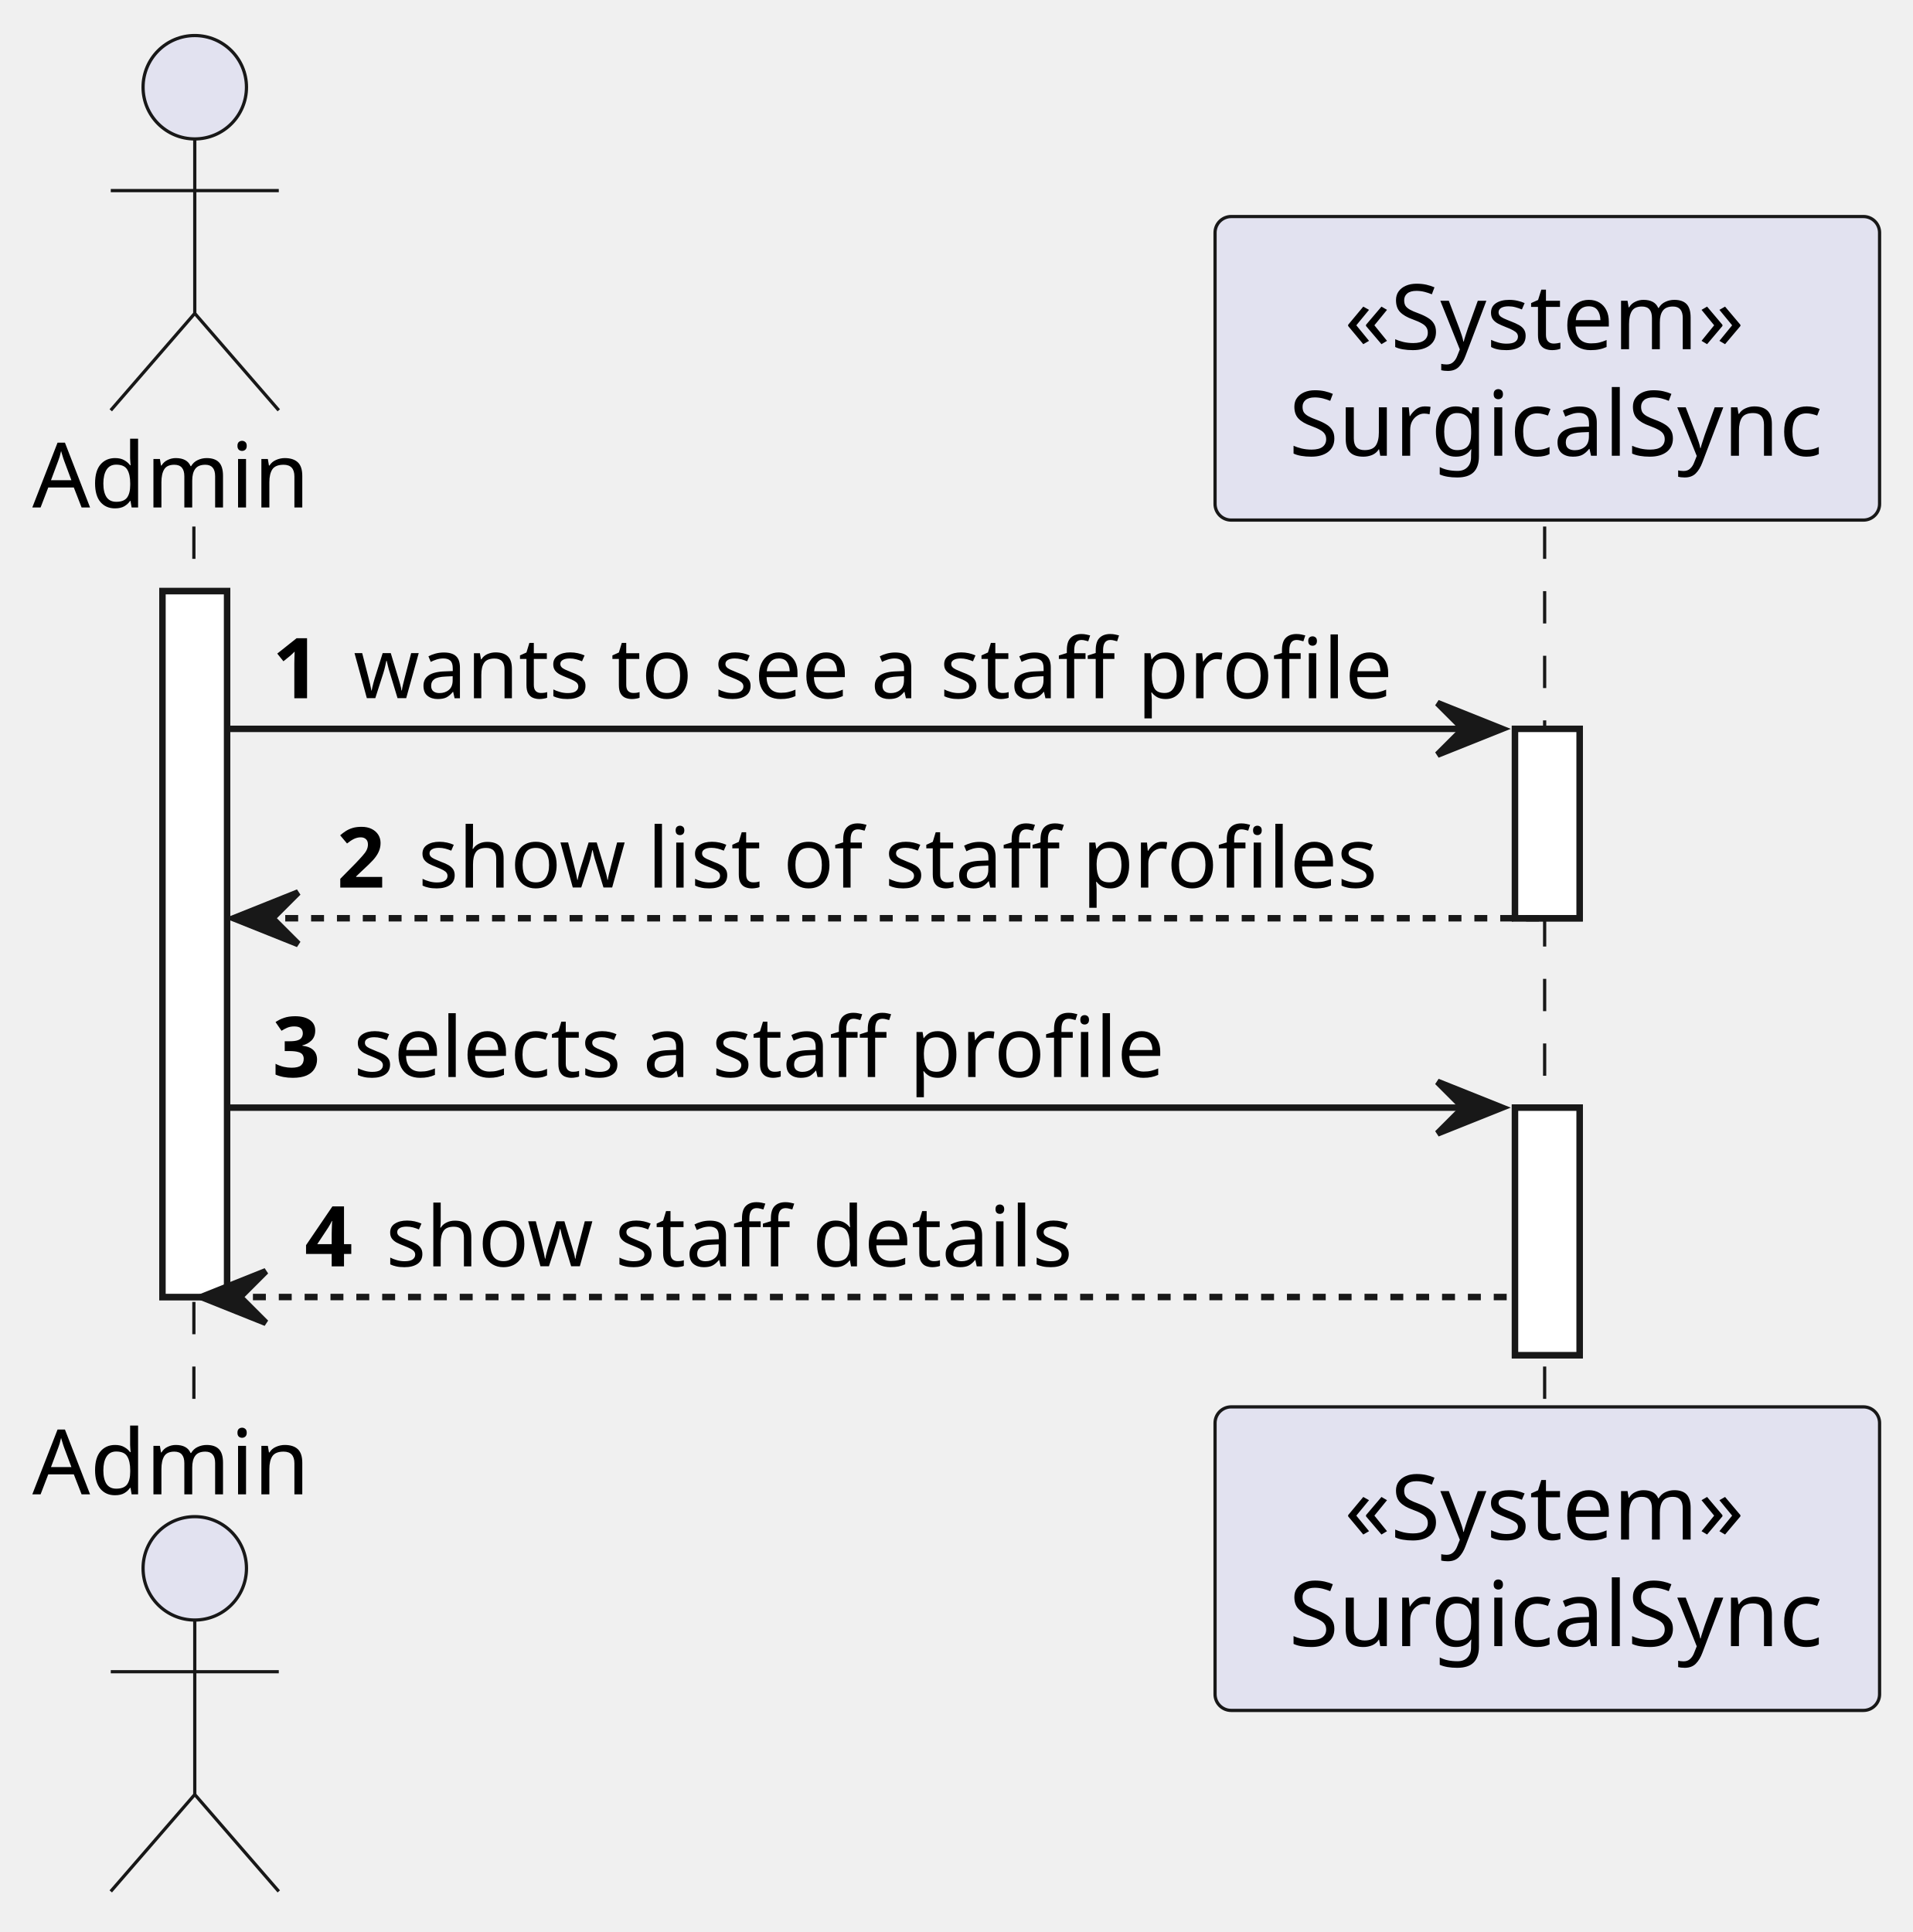
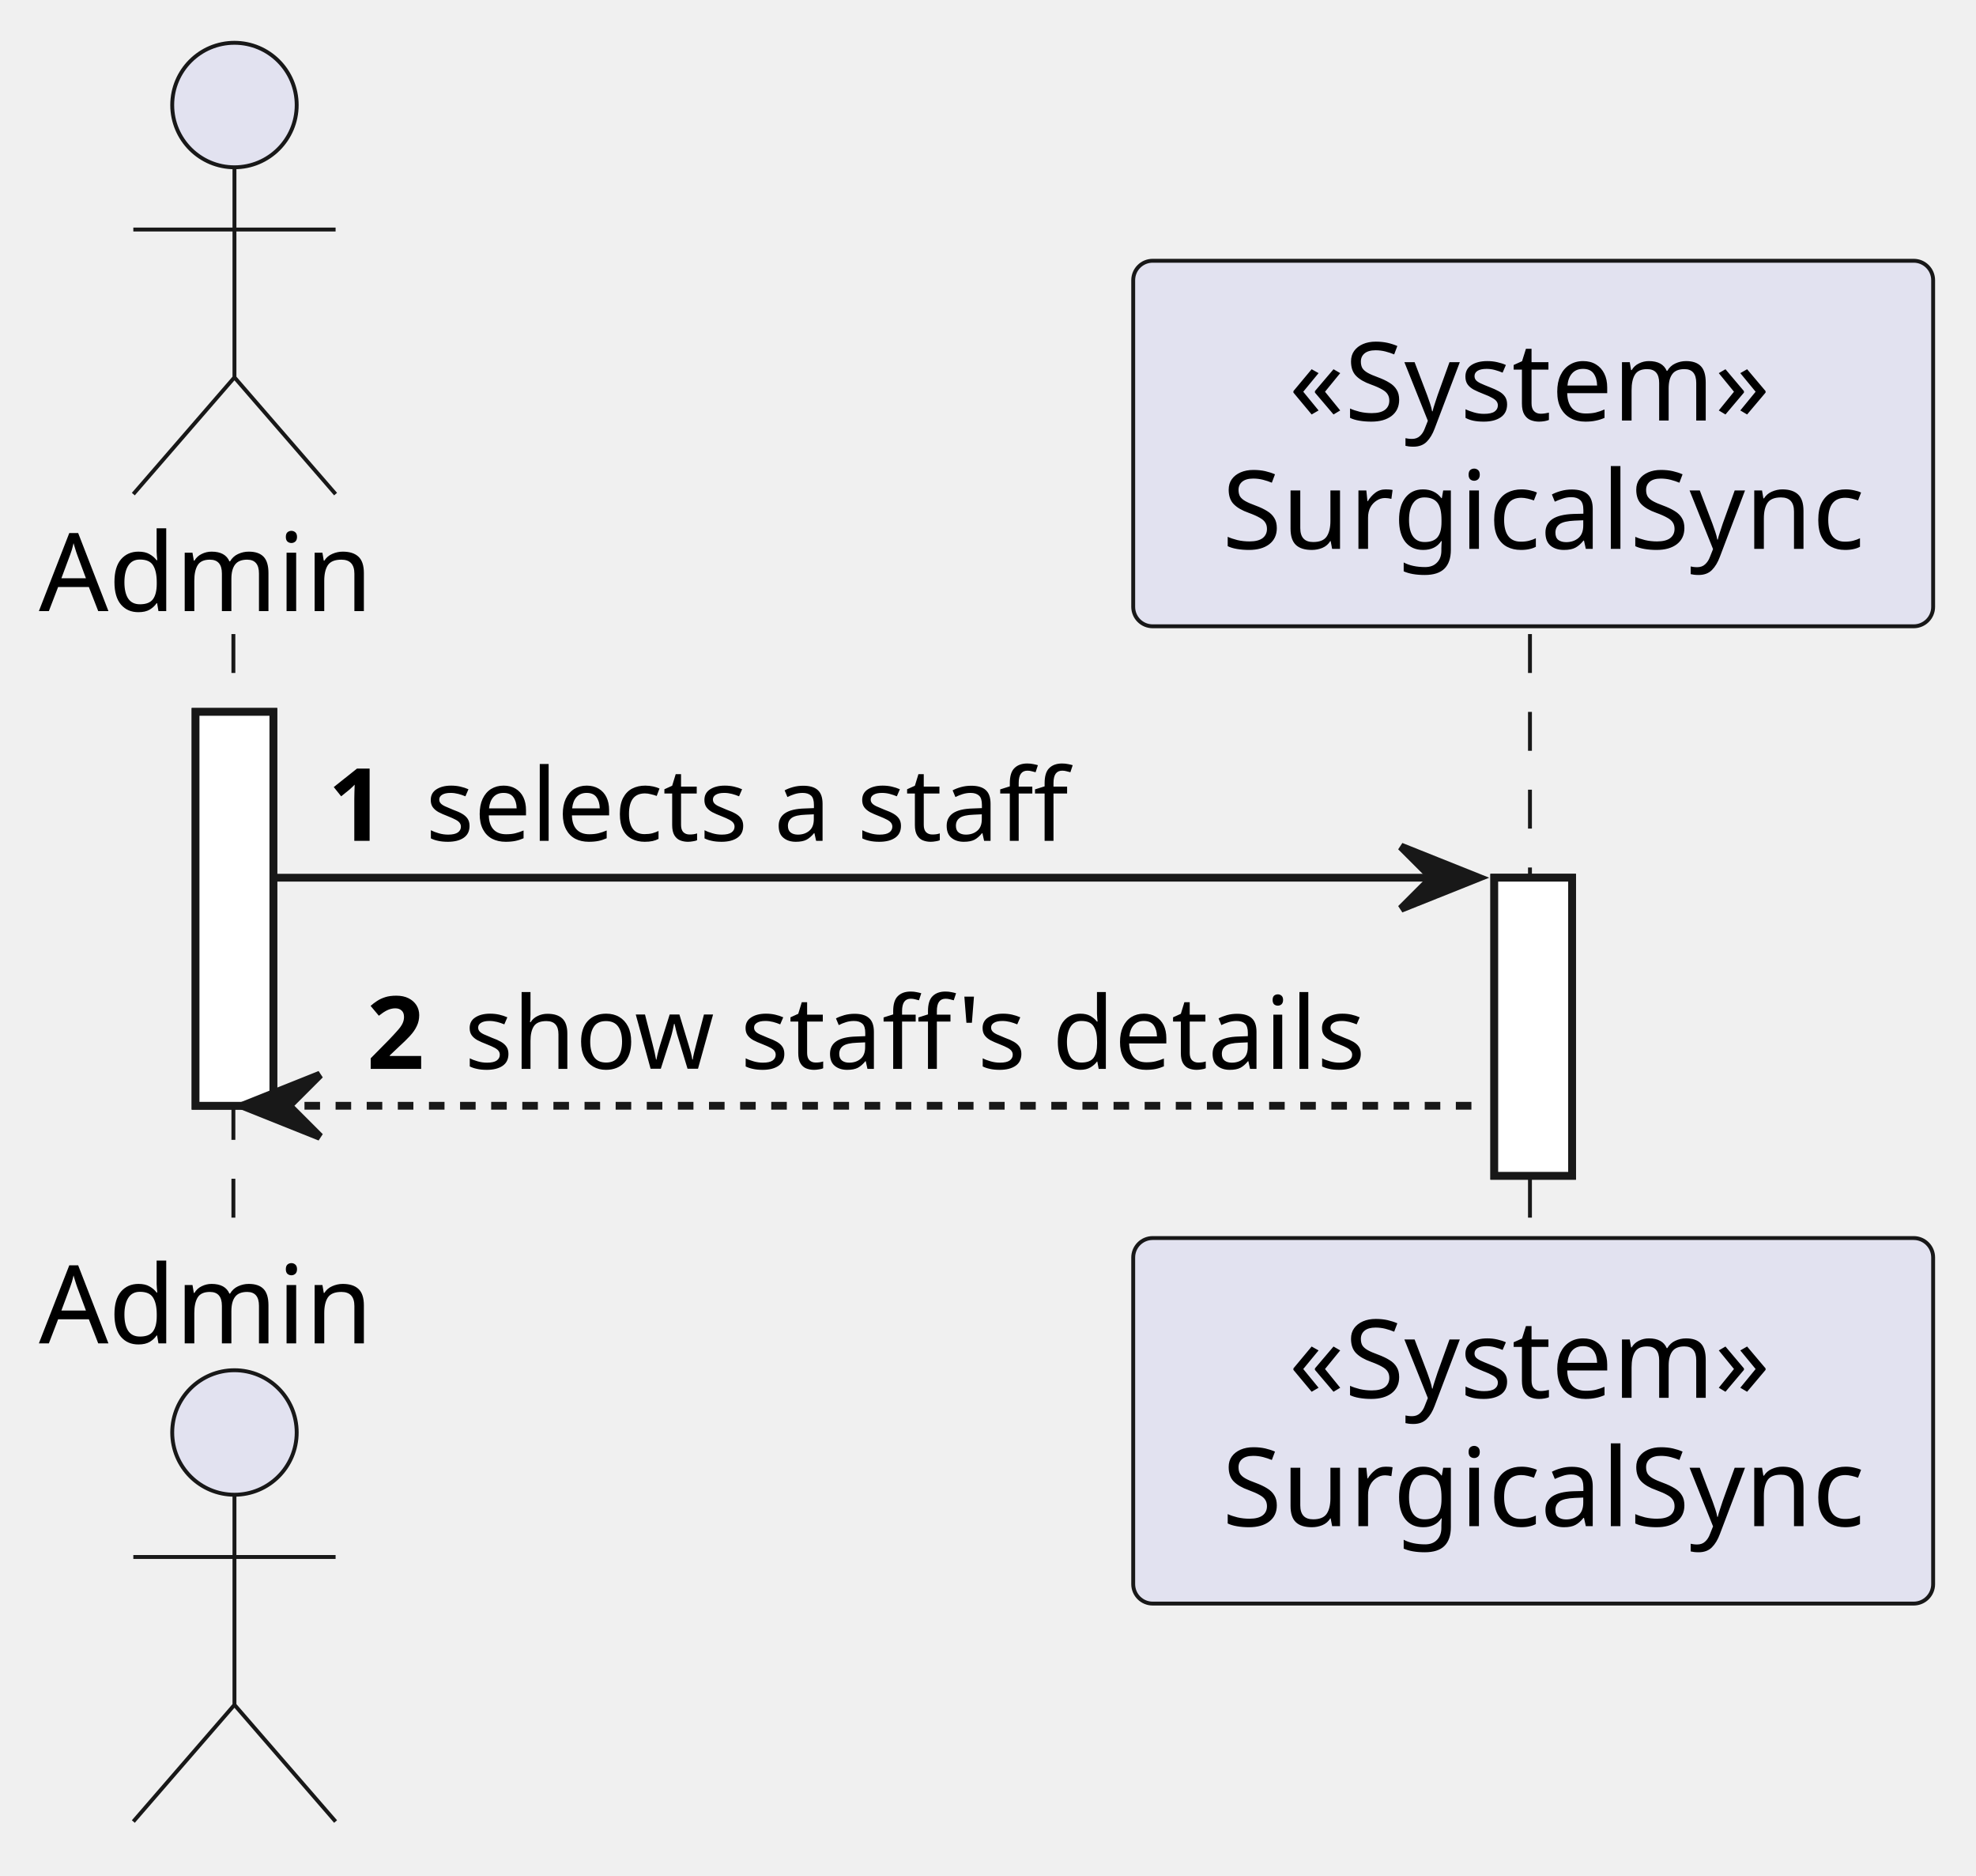
- <svg xmlns="http://www.w3.org/2000/svg" contentStyleType="text/css" height="299px" preserveAspectRatio="none" style="width:296px;height:299px;background:#FFFFFF;" version="1.1" viewBox="0 0 296 299" width="296px" zoomAndPan="magnify">
+ <svg xmlns="http://www.w3.org/2000/svg" contentStyleType="text/css" height="241px" preserveAspectRatio="none" style="width:254px;height:241px;background:#FFFFFF;" version="1.1" viewBox="0 0 254 241" width="254px" zoomAndPan="magnify">
  <defs />
  <g>
-     <rect fill="#FFFFFF" height="109.242" style="stroke:#181818;stroke-width:1.0;" width="10" x="25.138" y="91.488" />
-     <rect fill="#FFFFFF" height="29.311" style="stroke:#181818;stroke-width:1.0;" width="10" x="234.425" y="112.799" />
-     <rect fill="#FFFFFF" height="38.31" style="stroke:#181818;stroke-width:1.0;" width="10" x="234.425" y="171.42" />
-     <line style="stroke:#181818;stroke-width:0.5;stroke-dasharray:5.0,5.0;" x1="30" x2="30" y1="81.488" y2="218.731" />
-     <line style="stroke:#181818;stroke-width:0.5;stroke-dasharray:5.0,5.0;" x1="239.012" x2="239.012" y1="81.488" y2="218.731" />
+     <rect fill="#FFFFFF" height="50.621" style="stroke:#181818;stroke-width:1.0;" width="10" x="25.138" y="91.488" />
+     <rect fill="#FFFFFF" height="38.31" style="stroke:#181818;stroke-width:1.0;" width="10" x="192.078" y="112.799" />
+     <line style="stroke:#181818;stroke-width:0.5;stroke-dasharray:5.0,5.0;" x1="30" x2="30" y1="81.488" y2="160.109" />
+     <line style="stroke:#181818;stroke-width:0.5;stroke-dasharray:5.0,5.0;" x1="196.665" x2="196.665" y1="81.488" y2="160.109" />
    <text fill="#000000" font-family="sans-serif" font-size="14" lengthAdjust="spacing" textLength="44.276" x="5" y="78.535">Admin</text>
    <ellipse cx="30.138" cy="13.5" fill="#E2E2F0" rx="8" ry="8" style="stroke:#181818;stroke-width:0.5;" />
    <path d="M30.138,21.5 L30.138,48.5 M17.138,29.5 L43.138,29.5 M30.138,48.5 L17.138,63.5 M30.138,48.5 L43.138,63.5 " fill="none" style="stroke:#181818;stroke-width:0.5;" />
-     <text fill="#000000" font-family="sans-serif" font-size="14" lengthAdjust="spacing" textLength="44.276" x="5" y="231.266">Admin</text>
-     <ellipse cx="30.138" cy="242.719" fill="#E2E2F0" rx="8" ry="8" style="stroke:#181818;stroke-width:0.5;" />
-     <path d="M30.138,250.719 L30.138,277.719 M17.138,258.719 L43.138,258.719 M30.138,277.719 L17.138,292.719 M30.138,277.719 L43.138,292.719 " fill="none" style="stroke:#181818;stroke-width:0.5;" />
-     <rect fill="#E2E2F0" height="46.977" rx="2.5" ry="2.5" style="stroke:#181818;stroke-width:0.5;" width="102.826" x="188.012" y="33.512" />
-     <text fill="#000000" font-family="sans-serif" font-size="14" lengthAdjust="spacing" textLength="62.768" x="208.042" y="54.047">«System»</text>
-     <text fill="#000000" font-family="sans-serif" font-size="14" lengthAdjust="spacing" textLength="84.397" x="199.442" y="70.535">SurgicalSync</text>
-     <rect fill="#E2E2F0" height="46.977" rx="2.5" ry="2.5" style="stroke:#181818;stroke-width:0.5;" width="102.826" x="188.012" y="217.731" />
-     <text fill="#000000" font-family="sans-serif" font-size="14" lengthAdjust="spacing" textLength="62.768" x="208.042" y="238.266">«System»</text>
-     <text fill="#000000" font-family="sans-serif" font-size="14" lengthAdjust="spacing" textLength="84.397" x="199.442" y="254.754">SurgicalSync</text>
-     <rect fill="#FFFFFF" height="109.242" style="stroke:#181818;stroke-width:1.0;" width="10" x="25.138" y="91.488" />
-     <rect fill="#FFFFFF" height="29.311" style="stroke:#181818;stroke-width:1.0;" width="10" x="234.425" y="112.799" />
-     <rect fill="#FFFFFF" height="38.31" style="stroke:#181818;stroke-width:1.0;" width="10" x="234.425" y="171.42" />
-     <polygon fill="#181818" points="222.425,108.799,232.425,112.799,222.425,116.799,226.425,112.799" style="stroke:#181818;stroke-width:1.0;" />
-     <line style="stroke:#181818;stroke-width:1.0;" x1="35.138" x2="228.425" y1="112.799" y2="112.799" />
+     <text fill="#000000" font-family="sans-serif" font-size="14" lengthAdjust="spacing" textLength="44.276" x="5" y="172.644">Admin</text>
+     <ellipse cx="30.138" cy="184.098" fill="#E2E2F0" rx="8" ry="8" style="stroke:#181818;stroke-width:0.5;" />
+     <path d="M30.138,192.098 L30.138,219.098 M17.138,200.098 L43.138,200.098 M30.138,219.098 L17.138,234.098 M30.138,219.098 L43.138,234.098 " fill="none" style="stroke:#181818;stroke-width:0.5;" />
+     <rect fill="#E2E2F0" height="46.977" rx="2.5" ry="2.5" style="stroke:#181818;stroke-width:0.5;" width="102.826" x="145.665" y="33.512" />
+     <text fill="#000000" font-family="sans-serif" font-size="14" lengthAdjust="spacing" textLength="62.768" x="165.694" y="54.047">«System»</text>
+     <text fill="#000000" font-family="sans-serif" font-size="14" lengthAdjust="spacing" textLength="84.397" x="157.095" y="70.535">SurgicalSync</text>
+     <rect fill="#E2E2F0" height="46.977" rx="2.5" ry="2.5" style="stroke:#181818;stroke-width:0.5;" width="102.826" x="145.665" y="159.109" />
+     <text fill="#000000" font-family="sans-serif" font-size="14" lengthAdjust="spacing" textLength="62.768" x="165.694" y="179.644">«System»</text>
+     <text fill="#000000" font-family="sans-serif" font-size="14" lengthAdjust="spacing" textLength="84.397" x="157.095" y="196.133">SurgicalSync</text>
+     <rect fill="#FFFFFF" height="50.621" style="stroke:#181818;stroke-width:1.0;" width="10" x="25.138" y="91.488" />
+     <rect fill="#FFFFFF" height="38.31" style="stroke:#181818;stroke-width:1.0;" width="10" x="192.078" y="112.799" />
+     <polygon fill="#181818" points="180.078,108.799,190.078,112.799,180.078,116.799,184.078,112.799" style="stroke:#181818;stroke-width:1.0;" />
+     <line style="stroke:#181818;stroke-width:1.0;" x1="35.138" x2="186.078" y1="112.799" y2="112.799" />
    <text fill="#000000" font-family="sans-serif" font-size="13" font-weight="bold" lengthAdjust="spacing" textLength="8.576" x="42.138" y="108.057">1</text>
-     <text fill="#000000" font-family="sans-serif" font-size="13" lengthAdjust="spacing" textLength="167.711" x="54.714" y="108.057">wants to see a staff profile</text>
-     <polygon fill="#181818" points="46.138,138.109,36.138,142.109,46.138,146.109,42.138,142.109" style="stroke:#181818;stroke-width:1.0;" />
-     <line style="stroke:#181818;stroke-width:1.0;stroke-dasharray:2.0,2.0;" x1="40.138" x2="238.425" y1="142.109" y2="142.109" />
-     <text fill="#000000" font-family="sans-serif" font-size="13" font-weight="bold" lengthAdjust="spacing" textLength="8.576" x="52.138" y="137.367">2</text>
-     <text fill="#000000" font-family="sans-serif" font-size="13" lengthAdjust="spacing" textLength="156.8" x="64.714" y="137.367">show list of staff profiles</text>
-     <polygon fill="#181818" points="222.425,167.42,232.425,171.42,222.425,175.42,226.425,171.42" style="stroke:#181818;stroke-width:1.0;" />
-     <line style="stroke:#181818;stroke-width:1.0;" x1="35.138" x2="228.425" y1="171.42" y2="171.42" />
-     <text fill="#000000" font-family="sans-serif" font-size="13" font-weight="bold" lengthAdjust="spacing" textLength="8.576" x="42.138" y="166.678">3</text>
-     <text fill="#000000" font-family="sans-serif" font-size="13" lengthAdjust="spacing" textLength="131.79" x="54.714" y="166.678">selects a staff profile</text>
-     <polygon fill="#181818" points="41.138,196.731,31.138,200.731,41.138,204.731,37.138,200.731" style="stroke:#181818;stroke-width:1.0;" />
-     <line style="stroke:#181818;stroke-width:1.0;stroke-dasharray:2.0,2.0;" x1="35.138" x2="233.425" y1="200.731" y2="200.731" />
-     <text fill="#000000" font-family="sans-serif" font-size="13" font-weight="bold" lengthAdjust="spacing" textLength="8.576" x="47.138" y="195.988">4</text>
-     <text fill="#000000" font-family="sans-serif" font-size="13" lengthAdjust="spacing" textLength="110.76" x="59.714" y="195.988">show staff details</text>
+     <text fill="#000000" font-family="sans-serif" font-size="13" lengthAdjust="spacing" textLength="86.652" x="54.714" y="108.057">selects a staff</text>
+     <polygon fill="#181818" points="41.138,138.109,31.138,142.109,41.138,146.109,37.138,142.109" style="stroke:#181818;stroke-width:1.0;" />
+     <line style="stroke:#181818;stroke-width:1.0;stroke-dasharray:2.0,2.0;" x1="35.138" x2="191.078" y1="142.109" y2="142.109" />
+     <text fill="#000000" font-family="sans-serif" font-size="13" font-weight="bold" lengthAdjust="spacing" textLength="8.576" x="47.138" y="137.367">2</text>
+     <text fill="#000000" font-family="sans-serif" font-size="13" lengthAdjust="spacing" textLength="120.364" x="59.714" y="137.367">show staff's details</text>
  </g>
</svg>
